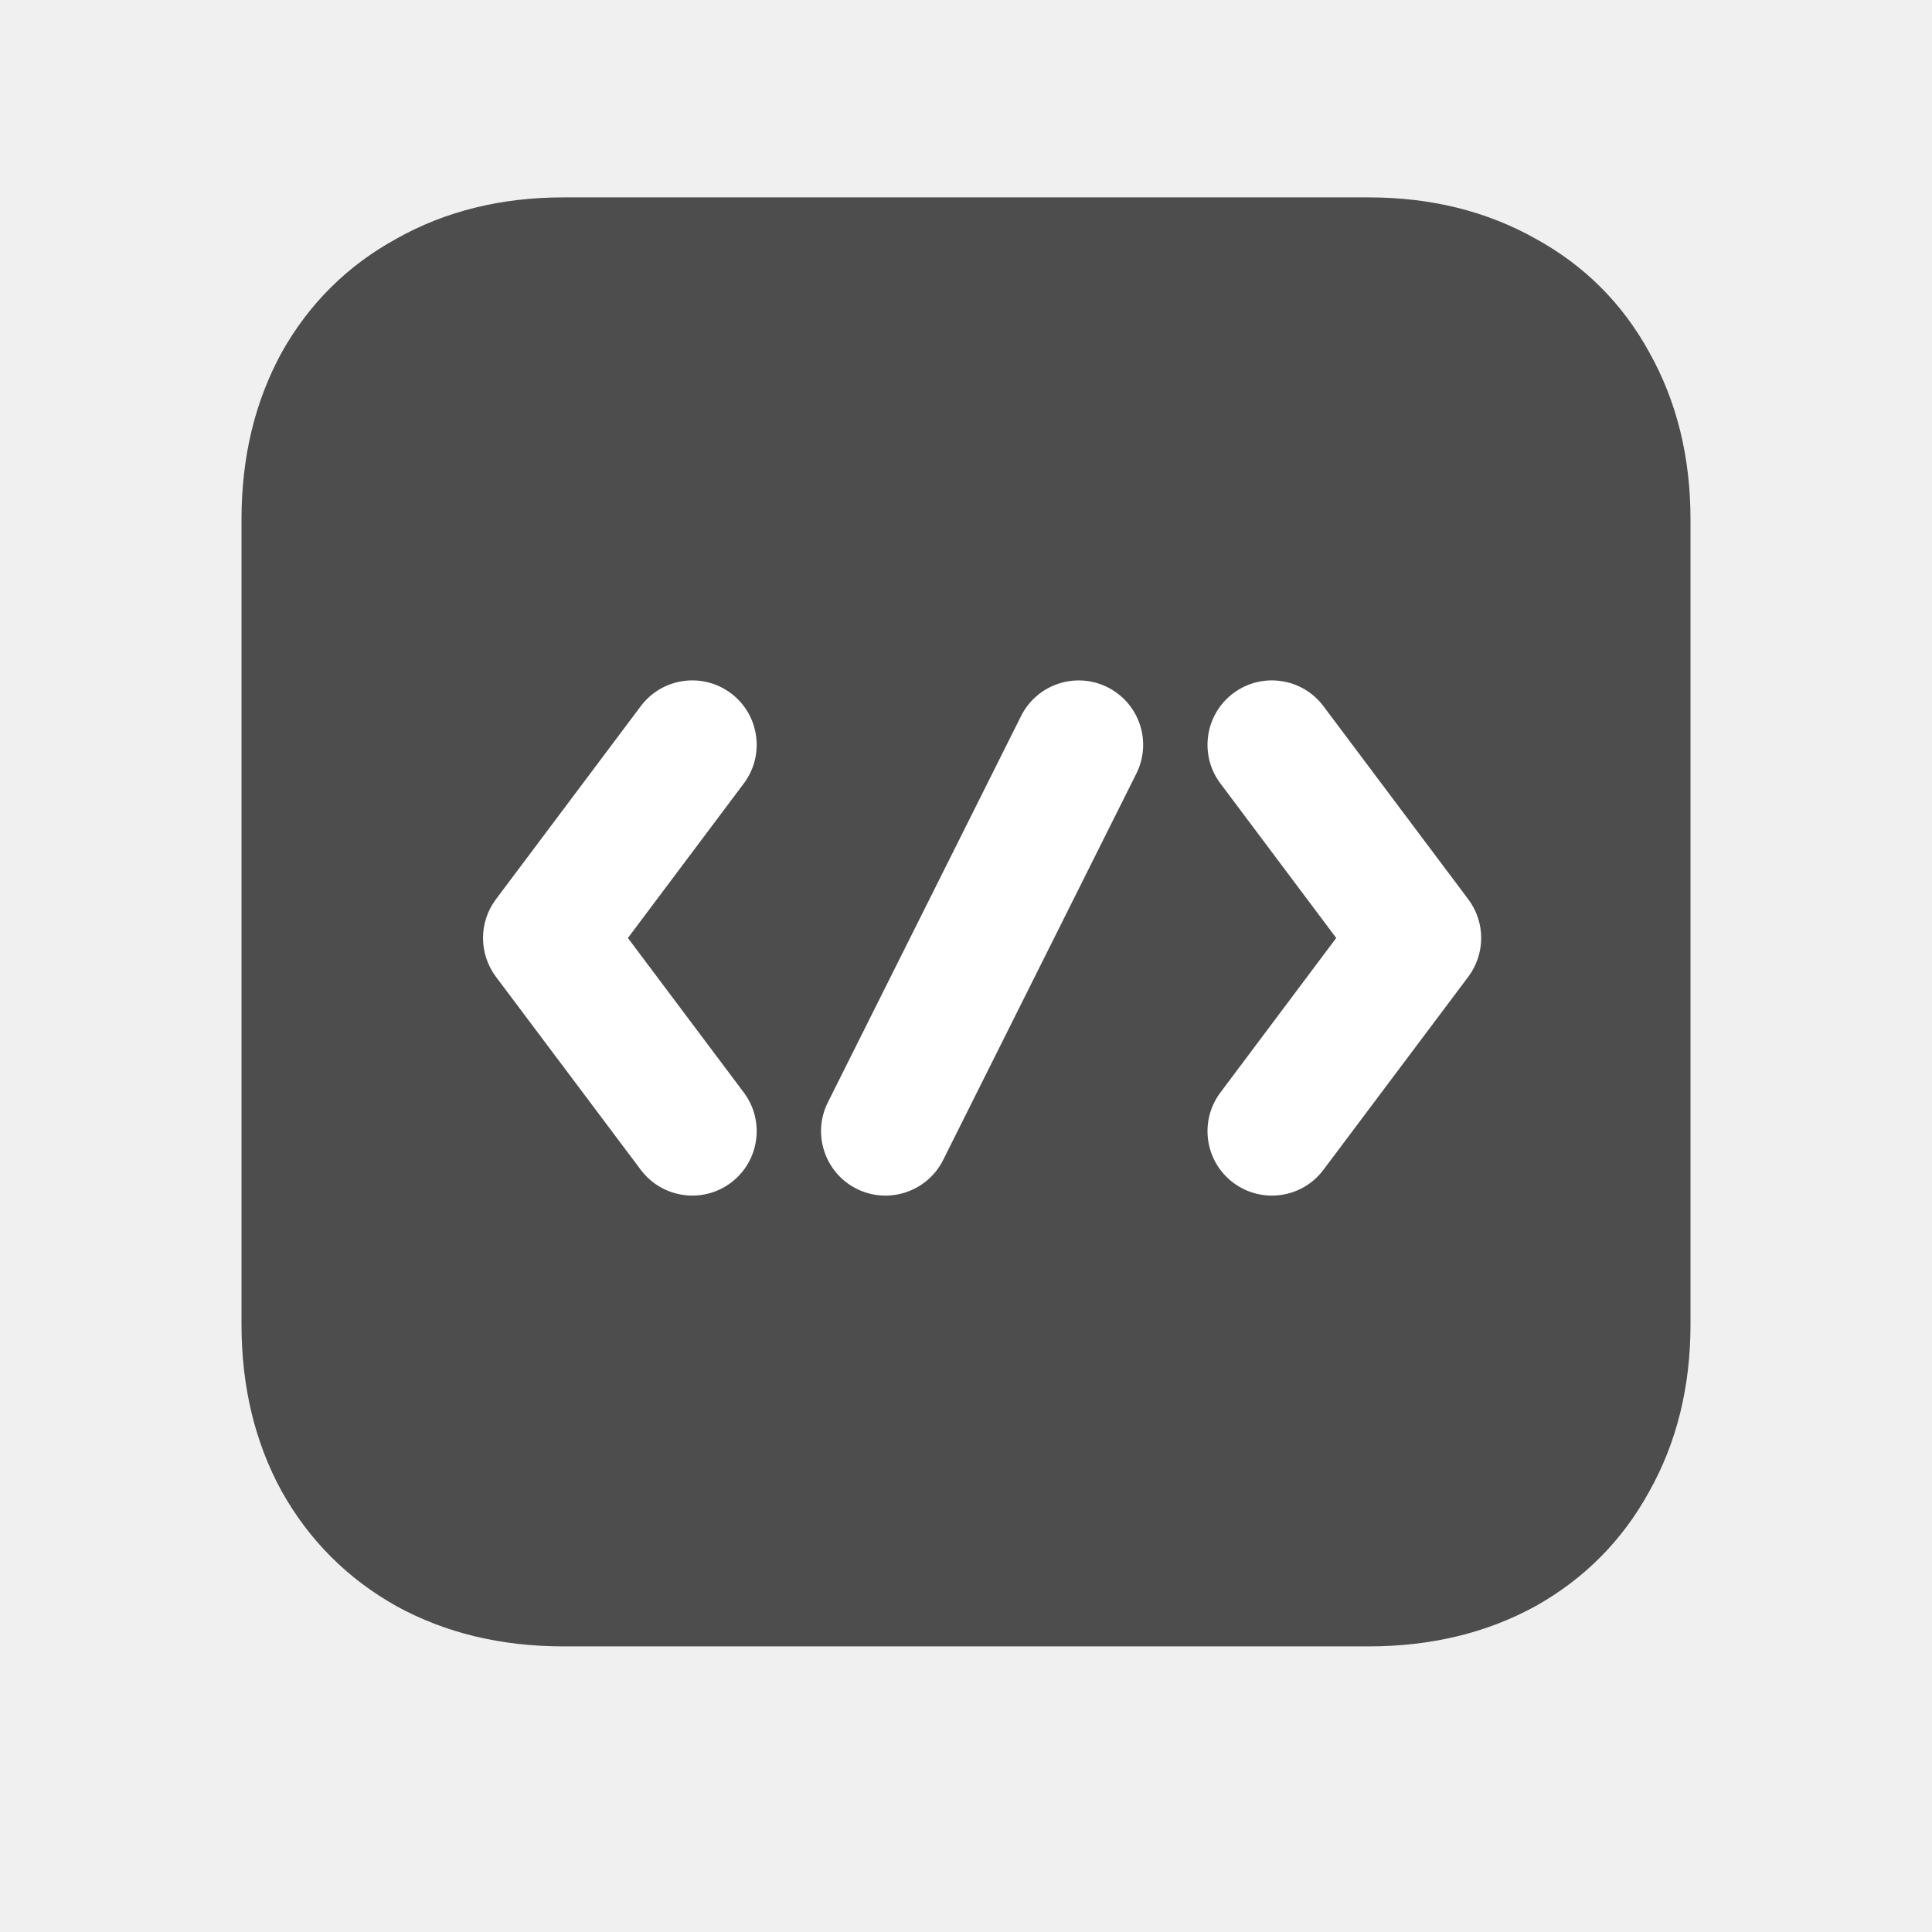
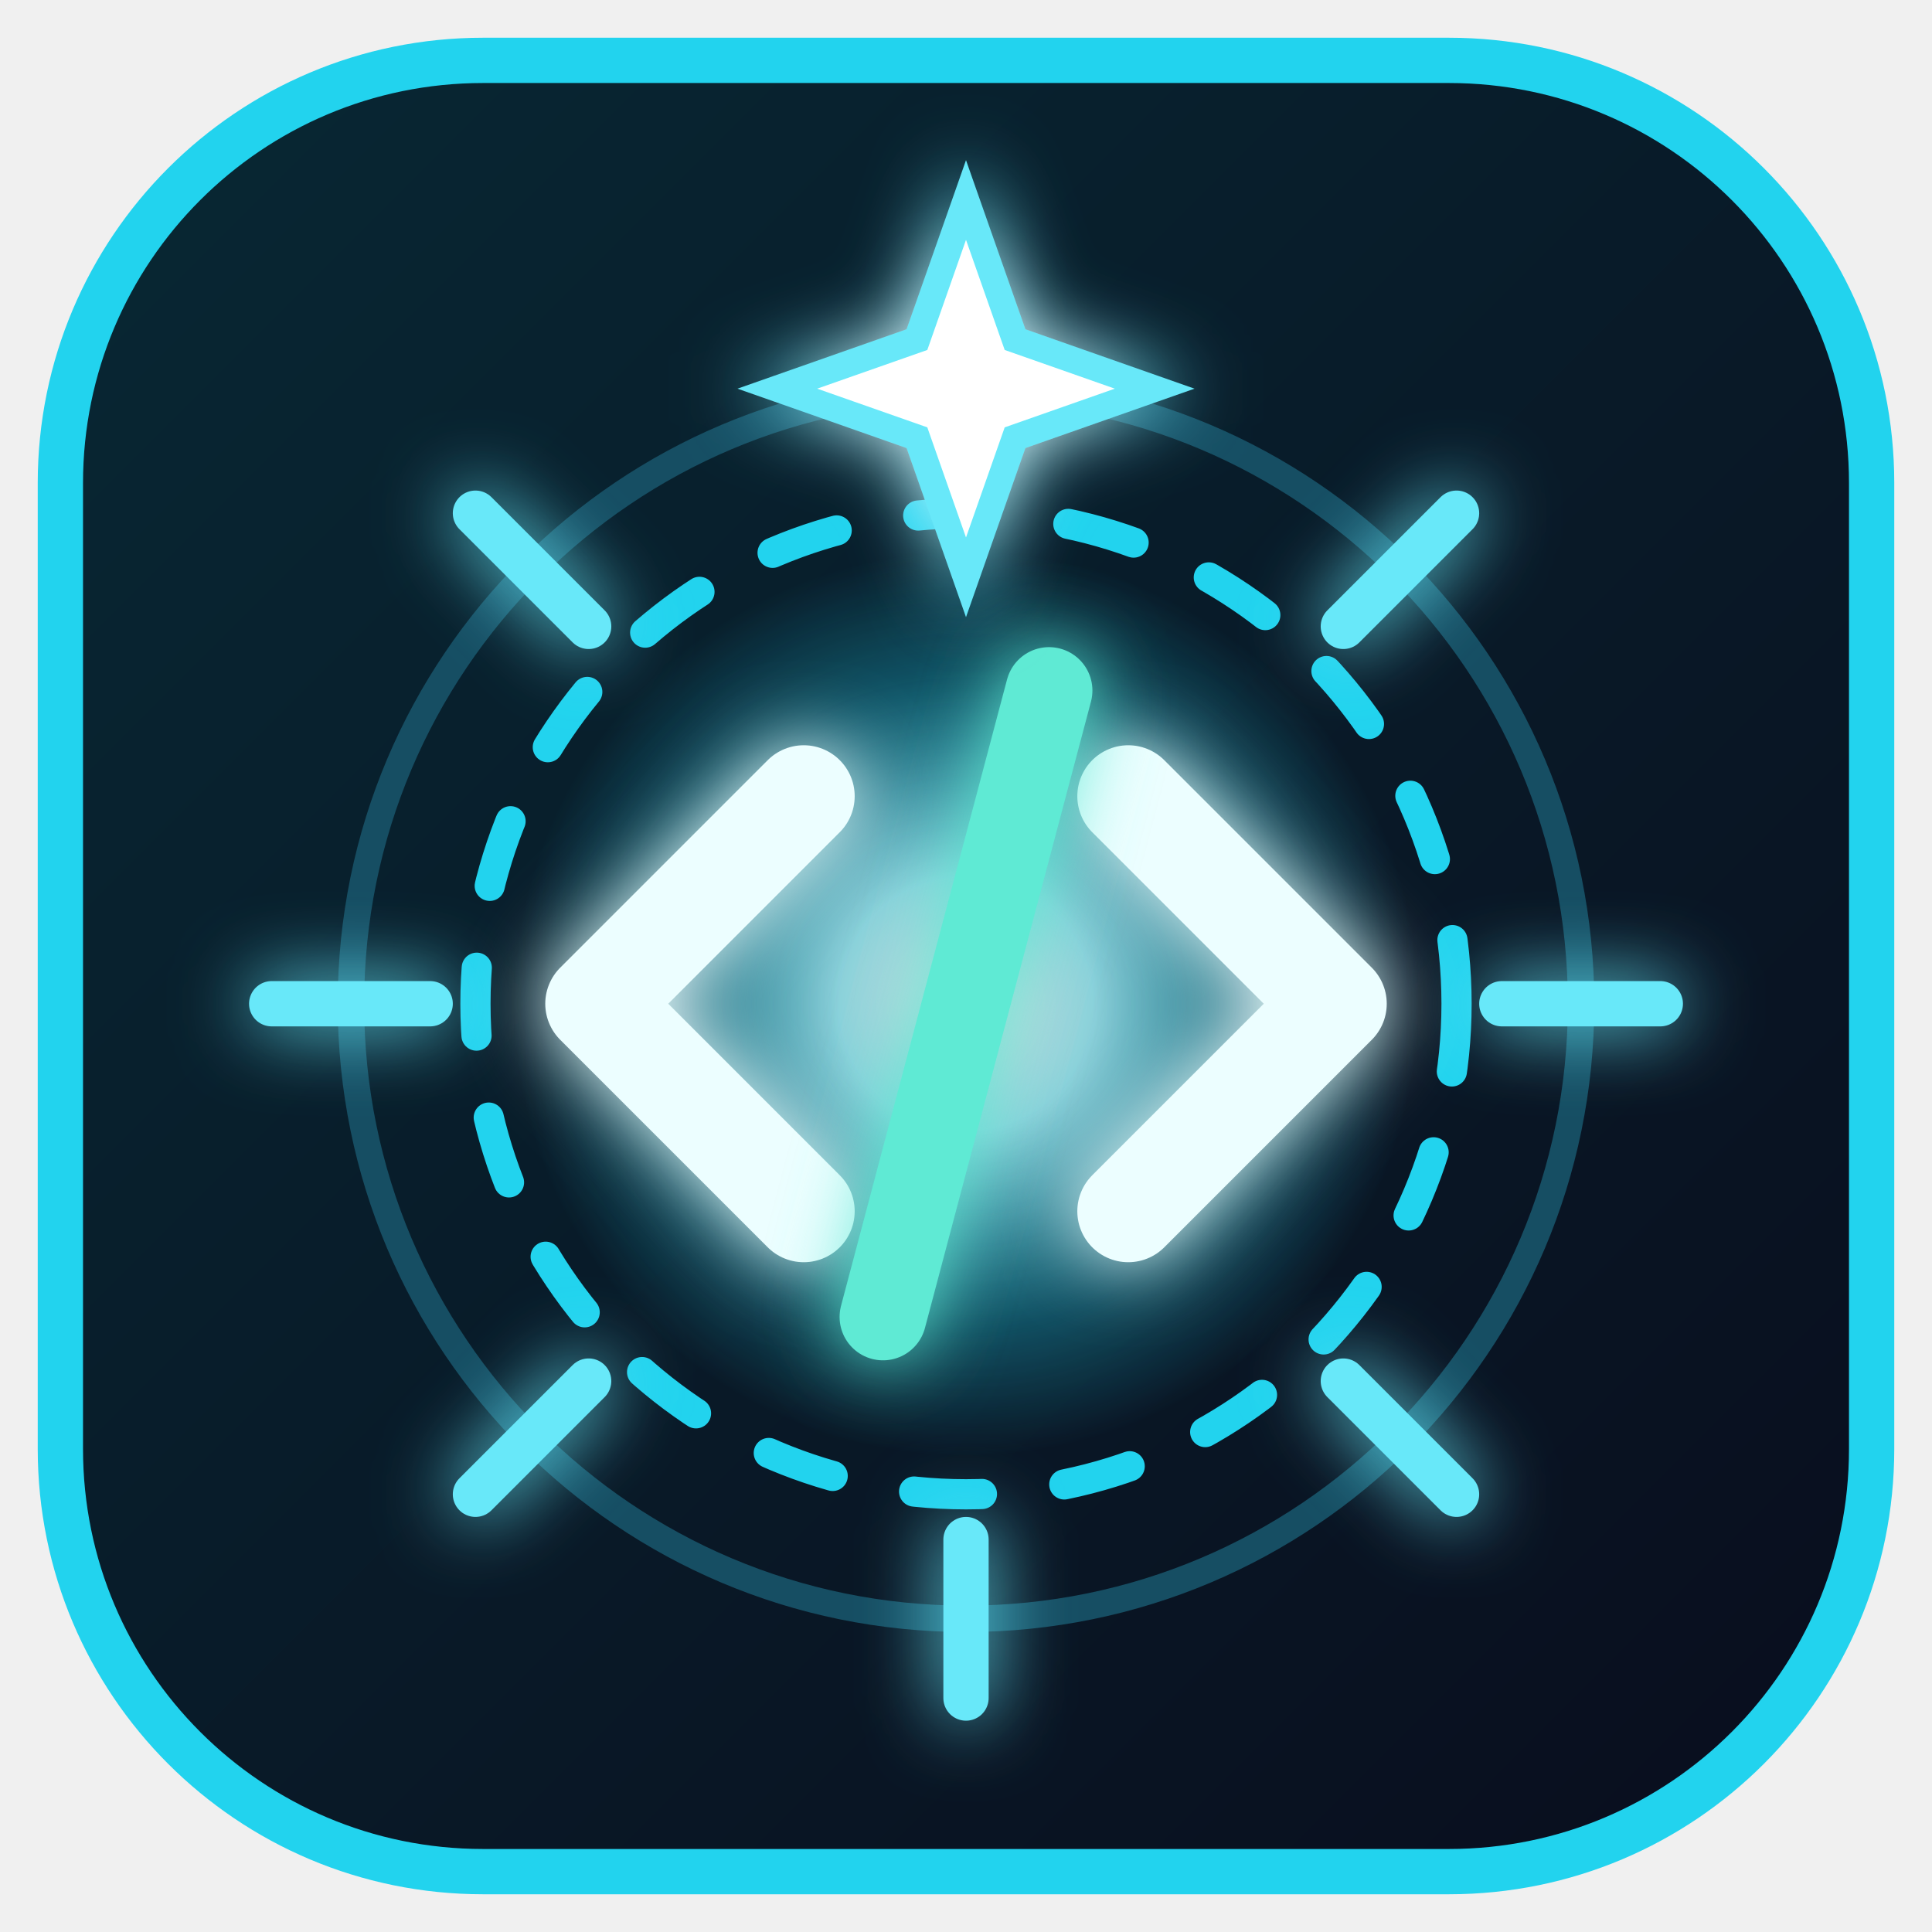
- <svg xmlns="http://www.w3.org/2000/svg" width="24" height="24" viewBox="0 0 24 24" fill="none">
-   <path d="M7 20.452C6.225 20.452 5.533 20.286 4.925 19.952C4.317 19.611 3.842 19.136 3.5 18.527C3.167 17.919 3 17.227 3 16.452V6.452C3 5.677 3.167 4.986 3.5 4.377C3.842 3.769 4.317 3.298 4.925 2.965C5.533 2.623 6.225 2.452 7 2.452H17C17.775 2.452 18.467 2.623 19.075 2.965C19.683 3.298 20.154 3.769 20.488 4.377C20.829 4.986 21 5.677 21 6.452V16.452C21 17.227 20.829 17.919 20.488 18.527C20.154 19.136 19.683 19.611 19.075 19.952C18.467 20.286 17.775 20.452 17 20.452H7Z" fill="#4D4D4D" />
-   <path fill-rule="evenodd" clip-rule="evenodd" d="M7.96 8.772C8.225 8.419 8.726 8.347 9.08 8.612C9.433 8.877 9.505 9.379 9.24 9.732L7.8 11.652L9.24 13.572C9.505 13.926 9.433 14.427 9.08 14.692C8.727 14.957 8.225 14.885 7.96 14.532L6.16 12.133C5.947 11.848 5.947 11.456 6.16 11.172L7.96 8.772Z" fill="white" />
-   <path fill-rule="evenodd" clip-rule="evenodd" d="M12.684 8.895C12.882 8.499 13.363 8.34 13.758 8.537C14.153 8.735 14.314 9.215 14.116 9.61L11.716 14.41C11.518 14.805 11.037 14.965 10.642 14.768C10.247 14.57 10.086 14.089 10.284 13.694L12.684 8.895Z" fill="white" />
-   <path fill-rule="evenodd" clip-rule="evenodd" d="M15.32 8.612C15.674 8.347 16.175 8.419 16.44 8.772L18.24 11.172C18.453 11.456 18.453 11.848 18.24 12.133L16.44 14.532C16.175 14.886 15.674 14.957 15.32 14.692C14.967 14.427 14.895 13.926 15.16 13.572L16.599 11.652L15.16 9.732C14.895 9.379 14.967 8.877 15.32 8.612Z" fill="white" />
+ <svg xmlns="http://www.w3.org/2000/svg" width="512" height="512" viewBox="0 0 512 512" role="img" aria-labelledby="title desc">
+   <defs>
+     <linearGradient id="bg" x1="0" y1="0" x2="1" y2="1">
+       <stop stop-color="#082834" />
+       <stop offset="1" stop-color="#090d1d" />
+     </linearGradient>
+     <radialGradient id="orb">
+       <stop stop-color="#fff" />
+       <stop offset=".28" stop-color="#a5f3fc" />
+       <stop offset=".72" stop-color="#22d3ee" stop-opacity=".35" />
+       <stop offset="1" stop-color="#22d3ee" stop-opacity="0" />
+     </radialGradient>
+     <filter id="glow" x="-80%" y="-80%" width="260%" height="260%">
+       <feGaussianBlur stdDeviation="10" result="b" />
+       <feMerge>
+         <feMergeNode in="b" />
+         <feMergeNode in="SourceGraphic" />
+       </feMerge>
+     </filter>
+   </defs>
+   <rect x="16" y="16" width="480" height="480" rx="112" fill="url(#bg)" stroke="#22d3ee" stroke-width="12" />
+   <circle cx="256" cy="266" r="163" fill="none" stroke="#164e63" stroke-width="7" />
+   <circle cx="256" cy="266" r="130" fill="none" stroke="#22d3ee" stroke-width="8" stroke-linecap="round" stroke-dasharray="18 22" />
+   <circle cx="256" cy="266" r="120" fill="url(#orb)" opacity=".84" />
+   <g stroke="#67e8f9" stroke-width="12" stroke-linecap="round" filter="url(#glow)">
+     <path d="M256 82v42M386 136l-30 30M440 266h-42M386 396l-30-30M256 450v-42M126 396l30-30M72 266h42M126 136l30 30" />
+   </g>
+   <path d="m213 211-55 55 55 55M299 211l55 55-55 55" fill="none" stroke="#ecfeff" stroke-width="27" stroke-linecap="round" stroke-linejoin="round" filter="url(#glow)" />
+   <path d="m278 183-44 166" stroke="#5eead4" stroke-width="23" stroke-linecap="round" filter="url(#glow)" />
+   <path d="m256 53 13 37 37 13-37 13-13 37-13-37-37-13 37-13Z" fill="#fff" stroke="#67e8f9" stroke-width="7" filter="url(#glow)" />
</svg>
